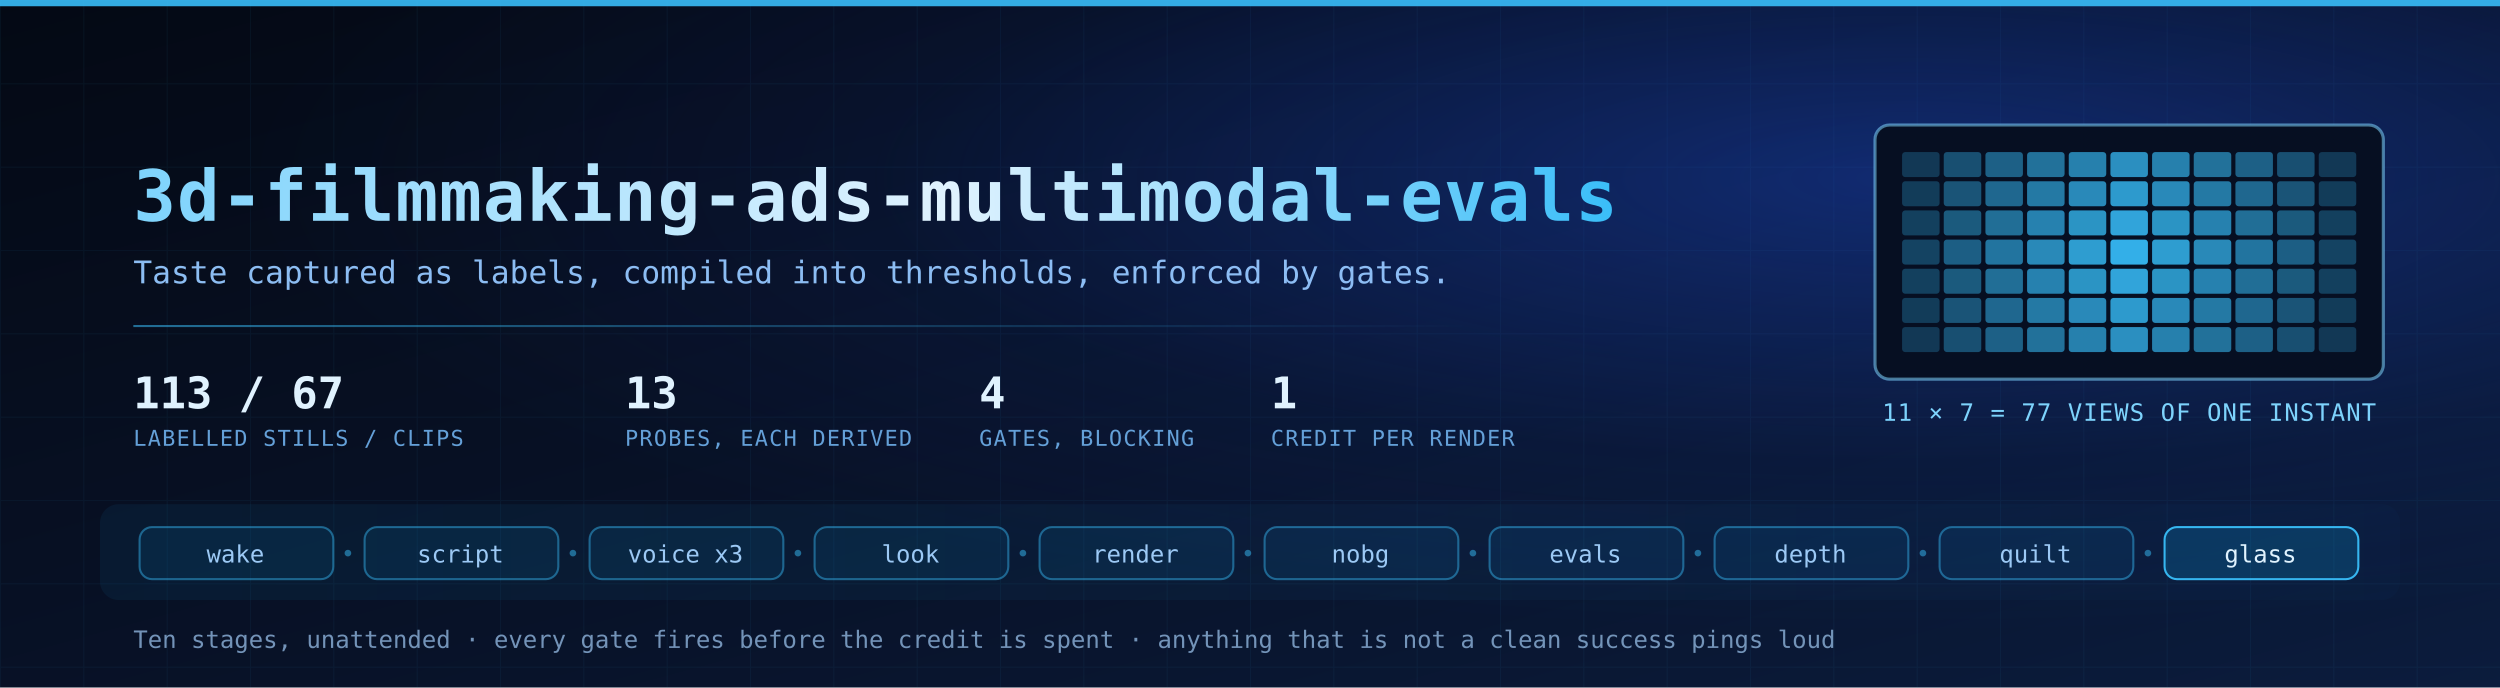
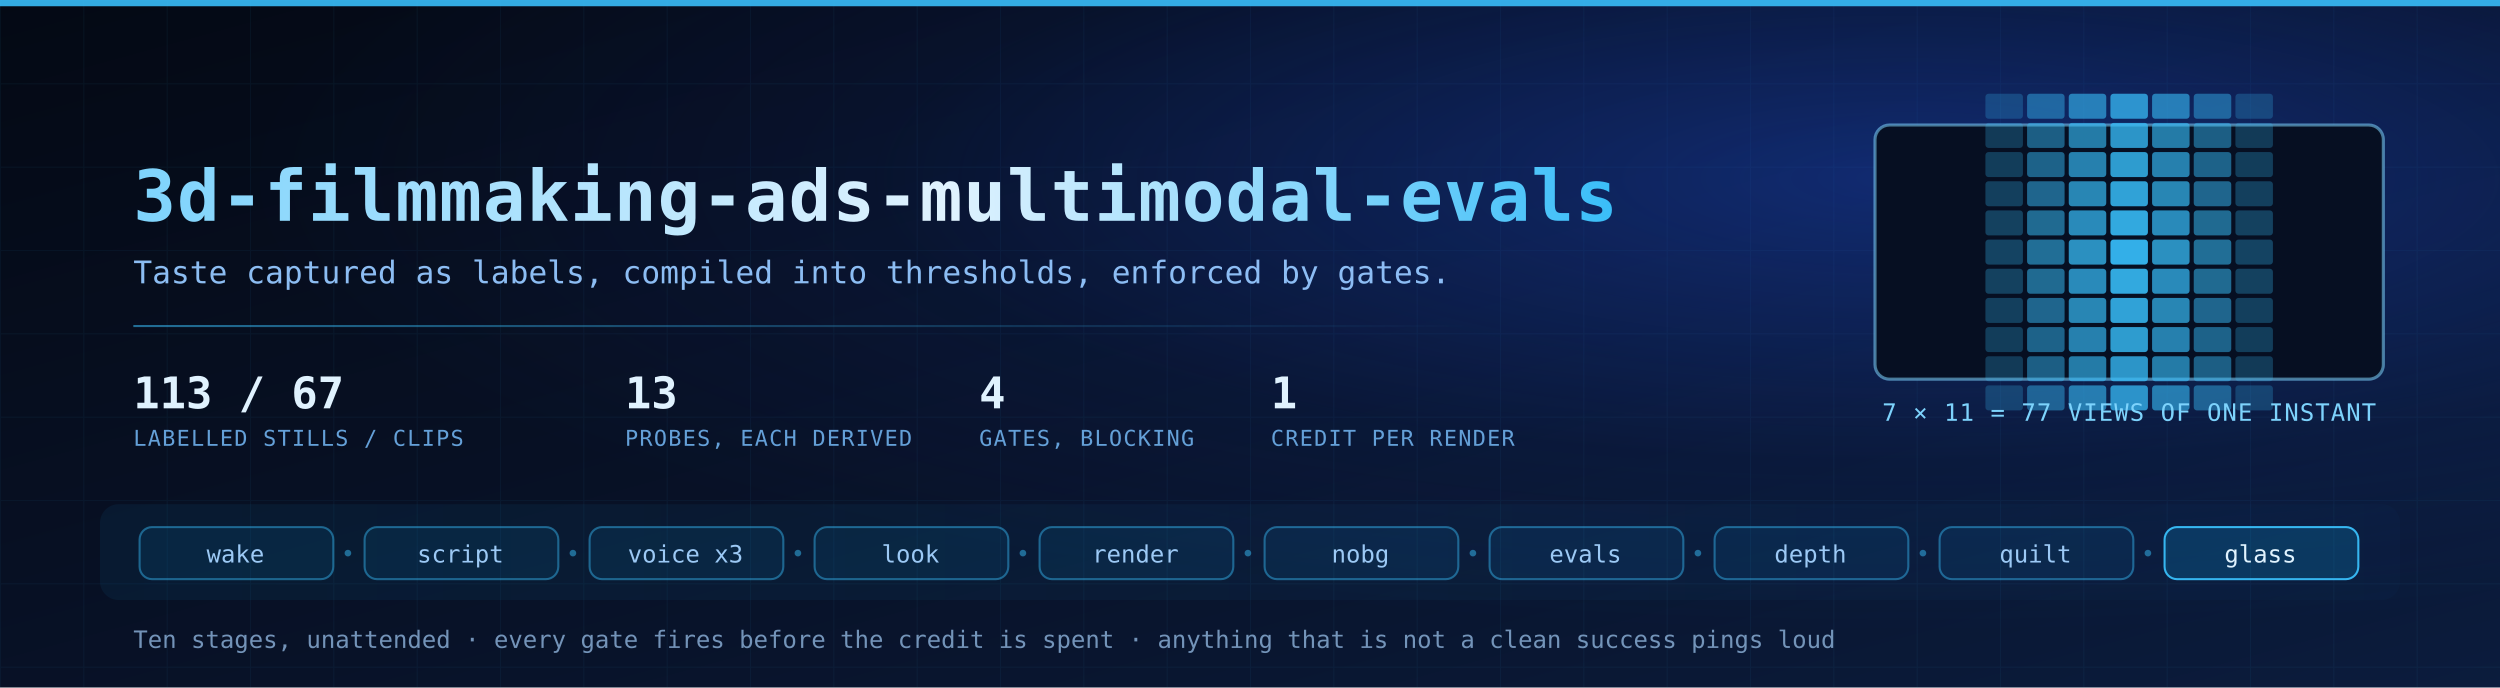
<svg xmlns="http://www.w3.org/2000/svg" width="1200" height="330" viewBox="0 0 1200 330" role="img" aria-label="3d-filmmaking-ads-multimodal-evals: taste captured as labels, compiled into thresholds, enforced by gates. 77 views of one instant.">
  <defs>
    <linearGradient id="bg" x1="0" y1="0" x2="1" y2="1">
      <stop offset="0%" stop-color="#040914" />
      <stop offset="55%" stop-color="#081228" />
      <stop offset="100%" stop-color="#0b1c3d" />
    </linearGradient>
    <linearGradient id="title" x1="0" y1="0" x2="1" y2="0">
      <stop offset="0%" stop-color="#7dd3fc" />
      <stop offset="55%" stop-color="#e0f2fe" />
      <stop offset="100%" stop-color="#38bdf8" />
    </linearGradient>
    <radialGradient id="glow" cx="76%" cy="26%" r="66%">
      <stop offset="0%" stop-color="#1d4ed8" stop-opacity=".42" />
      <stop offset="62%" stop-color="#1d4ed8" stop-opacity=".08" />
      <stop offset="100%" stop-color="#1d4ed8" stop-opacity="0" />
    </radialGradient>
    <pattern id="grid" width="40" height="40" patternUnits="userSpaceOnUse">
      <path d="M 40 0 L 0 0 0 40" fill="none" stroke="#38bdf8" stroke-opacity=".05" stroke-width="1" />
    </pattern>
    <linearGradient id="rule" x1="0" y1="0" x2="1" y2="0">
      <stop offset="0%" stop-color="#38bdf8" stop-opacity=".55" />
      <stop offset="100%" stop-color="#38bdf8" stop-opacity="0" />
    </linearGradient>
    <linearGradient id="bandbg" x1="0" y1="0" x2="1" y2="0">
      <stop offset="0%" stop-color="#0ea5e9" stop-opacity=".07" />
      <stop offset="100%" stop-color="#0ea5e9" stop-opacity=".02" />
    </linearGradient>
  </defs>
  <rect width="1200" height="330" fill="url(#bg)" />
  <rect width="1200" height="330" fill="url(#grid)" />
  <rect width="1200" height="330" fill="url(#glow)" />
  <rect x="0" y="0" width="1200" height="3" fill="#38bdf8" opacity=".9" />
  <text x="64" y="106" font-family="ui-monospace, SFMono-Regular, Menlo, monospace" font-size="34" font-weight="700" fill="url(#title)" letter-spacing=".5">3d-filmmaking-ads-multimodal-evals</text>
  <text x="64" y="136" font-family="ui-monospace, SFMono-Regular, Menlo, monospace" font-size="15" fill="#93c5fd" opacity=".95">Taste captured as labels, compiled into thresholds, enforced by gates.</text>
  <rect x="64" y="156" width="640" height="1" fill="url(#rule)" />
  <text x="64" y="196" font-family="ui-monospace, SFMono-Regular, Menlo, monospace" font-size="21" font-weight="700" fill="#e0f2fe">113 / 67</text>
  <text x="64" y="214" font-family="ui-monospace, SFMono-Regular, Menlo, monospace" font-size="10.5" fill="#64a0d8" letter-spacing=".6">LABELLED STILLS / CLIPS</text>
  <text x="300" y="196" font-family="ui-monospace, SFMono-Regular, Menlo, monospace" font-size="21" font-weight="700" fill="#e0f2fe">13</text>
  <text x="300" y="214" font-family="ui-monospace, SFMono-Regular, Menlo, monospace" font-size="10.5" fill="#64a0d8" letter-spacing=".6">PROBES, EACH DERIVED</text>
  <text x="470" y="196" font-family="ui-monospace, SFMono-Regular, Menlo, monospace" font-size="21" font-weight="700" fill="#e0f2fe">4</text>
  <text x="470" y="214" font-family="ui-monospace, SFMono-Regular, Menlo, monospace" font-size="10.5" fill="#64a0d8" letter-spacing=".6">GATES, BLOCKING</text>
  <text x="610" y="196" font-family="ui-monospace, SFMono-Regular, Menlo, monospace" font-size="21" font-weight="700" fill="#e0f2fe">1</text>
  <text x="610" y="214" font-family="ui-monospace, SFMono-Regular, Menlo, monospace" font-size="10.5" fill="#64a0d8" letter-spacing=".6">CREDIT PER RENDER</text>
  <rect x="900" y="60" width="244" height="122" rx="7" fill="#060f22" stroke="#7dd3fc" stroke-opacity=".55" stroke-width="1.5" />
-   <rect x="913" y="73" width="18" height="12" rx="1.5" fill="#38bdf8" fill-opacity="0.240" />
-   <rect x="933" y="73" width="18" height="12" rx="1.5" fill="#38bdf8" fill-opacity="0.366" />
-   <rect x="953" y="73" width="18" height="12" rx="1.5" fill="#38bdf8" fill-opacity="0.468" />
-   <rect x="973" y="73" width="18" height="12" rx="1.5" fill="#38bdf8" fill-opacity="0.561" />
-   <rect x="993" y="73" width="18" height="12" rx="1.5" fill="#38bdf8" fill-opacity="0.650" />
-   <rect x="1013" y="73" width="18" height="12" rx="1.5" fill="#38bdf8" fill-opacity="0.736" />
-   <rect x="1033" y="73" width="18" height="12" rx="1.5" fill="#38bdf8" fill-opacity="0.650" />
-   <rect x="1053" y="73" width="18" height="12" rx="1.5" fill="#38bdf8" fill-opacity="0.561" />
-   <rect x="1073" y="73" width="18" height="12" rx="1.5" fill="#38bdf8" fill-opacity="0.468" />
-   <rect x="1093" y="73" width="18" height="12" rx="1.5" fill="#38bdf8" fill-opacity="0.366" />
-   <rect x="1113" y="73" width="18" height="12" rx="1.5" fill="#38bdf8" fill-opacity="0.240" />
-   <rect x="913" y="87" width="18" height="12" rx="1.5" fill="#38bdf8" fill-opacity="0.260" />
-   <rect x="933" y="87" width="18" height="12" rx="1.5" fill="#38bdf8" fill-opacity="0.397" />
-   <rect x="953" y="87" width="18" height="12" rx="1.5" fill="#38bdf8" fill-opacity="0.507" />
-   <rect x="973" y="87" width="18" height="12" rx="1.5" fill="#38bdf8" fill-opacity="0.608" />
-   <rect x="993" y="87" width="18" height="12" rx="1.5" fill="#38bdf8" fill-opacity="0.704" />
-   <rect x="1013" y="87" width="18" height="12" rx="1.5" fill="#38bdf8" fill-opacity="0.797" />
-   <rect x="1033" y="87" width="18" height="12" rx="1.5" fill="#38bdf8" fill-opacity="0.704" />
-   <rect x="1053" y="87" width="18" height="12" rx="1.5" fill="#38bdf8" fill-opacity="0.608" />
-   <rect x="1073" y="87" width="18" height="12" rx="1.5" fill="#38bdf8" fill-opacity="0.507" />
-   <rect x="1093" y="87" width="18" height="12" rx="1.5" fill="#38bdf8" fill-opacity="0.397" />
-   <rect x="1113" y="87" width="18" height="12" rx="1.5" fill="#38bdf8" fill-opacity="0.260" />
-   <rect x="913" y="101" width="18" height="12" rx="1.5" fill="#38bdf8" fill-opacity="0.280" />
-   <rect x="933" y="101" width="18" height="12" rx="1.5" fill="#38bdf8" fill-opacity="0.427" />
-   <rect x="953" y="101" width="18" height="12" rx="1.5" fill="#38bdf8" fill-opacity="0.546" />
-   <rect x="973" y="101" width="18" height="12" rx="1.5" fill="#38bdf8" fill-opacity="0.655" />
-   <rect x="993" y="101" width="18" height="12" rx="1.5" fill="#38bdf8" fill-opacity="0.759" />
-   <rect x="1013" y="101" width="18" height="12" rx="1.5" fill="#38bdf8" fill-opacity="0.859" />
-   <rect x="1033" y="101" width="18" height="12" rx="1.5" fill="#38bdf8" fill-opacity="0.759" />
-   <rect x="1053" y="101" width="18" height="12" rx="1.5" fill="#38bdf8" fill-opacity="0.655" />
-   <rect x="1073" y="101" width="18" height="12" rx="1.5" fill="#38bdf8" fill-opacity="0.546" />
-   <rect x="1093" y="101" width="18" height="12" rx="1.5" fill="#38bdf8" fill-opacity="0.427" />
-   <rect x="1113" y="101" width="18" height="12" rx="1.5" fill="#38bdf8" fill-opacity="0.280" />
-   <rect x="913" y="115" width="18" height="12" rx="1.5" fill="#38bdf8" fill-opacity="0.300" />
-   <rect x="933" y="115" width="18" height="12" rx="1.5" fill="#38bdf8" fill-opacity="0.458" />
-   <rect x="953" y="115" width="18" height="12" rx="1.5" fill="#38bdf8" fill-opacity="0.585" />
-   <rect x="973" y="115" width="18" height="12" rx="1.5" fill="#38bdf8" fill-opacity="0.702" />
-   <rect x="993" y="115" width="18" height="12" rx="1.5" fill="#38bdf8" fill-opacity="0.813" />
+   <rect x="953" y="45" width="18" height="12" rx="1.5" fill="#38bdf8" fill-opacity="0.240" />
+   <rect x="973" y="45" width="18" height="12" rx="1.5" fill="#38bdf8" fill-opacity="0.435" />
+   <rect x="993" y="45" width="18" height="12" rx="1.5" fill="#38bdf8" fill-opacity="0.591" />
+   <rect x="1013" y="45" width="18" height="12" rx="1.5" fill="#38bdf8" fill-opacity="0.736" />
+   <rect x="1033" y="45" width="18" height="12" rx="1.5" fill="#38bdf8" fill-opacity="0.591" />
+   <rect x="1053" y="45" width="18" height="12" rx="1.5" fill="#38bdf8" fill-opacity="0.435" />
+   <rect x="1073" y="45" width="18" height="12" rx="1.5" fill="#38bdf8" fill-opacity="0.240" />
+   <rect x="953" y="59" width="18" height="12" rx="1.5" fill="#38bdf8" fill-opacity="0.252" />
+   <rect x="973" y="59" width="18" height="12" rx="1.5" fill="#38bdf8" fill-opacity="0.457" />
+   <rect x="993" y="59" width="18" height="12" rx="1.5" fill="#38bdf8" fill-opacity="0.621" />
+   <rect x="1013" y="59" width="18" height="12" rx="1.5" fill="#38bdf8" fill-opacity="0.773" />
+   <rect x="1033" y="59" width="18" height="12" rx="1.5" fill="#38bdf8" fill-opacity="0.621" />
+   <rect x="1053" y="59" width="18" height="12" rx="1.5" fill="#38bdf8" fill-opacity="0.457" />
+   <rect x="1073" y="59" width="18" height="12" rx="1.5" fill="#38bdf8" fill-opacity="0.252" />
+   <rect x="953" y="73" width="18" height="12" rx="1.5" fill="#38bdf8" fill-opacity="0.264" />
+   <rect x="973" y="73" width="18" height="12" rx="1.5" fill="#38bdf8" fill-opacity="0.478" />
+   <rect x="993" y="73" width="18" height="12" rx="1.5" fill="#38bdf8" fill-opacity="0.651" />
+   <rect x="1013" y="73" width="18" height="12" rx="1.5" fill="#38bdf8" fill-opacity="0.810" />
+   <rect x="1033" y="73" width="18" height="12" rx="1.5" fill="#38bdf8" fill-opacity="0.651" />
+   <rect x="1053" y="73" width="18" height="12" rx="1.5" fill="#38bdf8" fill-opacity="0.478" />
+   <rect x="1073" y="73" width="18" height="12" rx="1.5" fill="#38bdf8" fill-opacity="0.264" />
+   <rect x="953" y="87" width="18" height="12" rx="1.5" fill="#38bdf8" fill-opacity="0.276" />
+   <rect x="973" y="87" width="18" height="12" rx="1.5" fill="#38bdf8" fill-opacity="0.500" />
+   <rect x="993" y="87" width="18" height="12" rx="1.5" fill="#38bdf8" fill-opacity="0.680" />
+   <rect x="1013" y="87" width="18" height="12" rx="1.5" fill="#38bdf8" fill-opacity="0.846" />
+   <rect x="1033" y="87" width="18" height="12" rx="1.5" fill="#38bdf8" fill-opacity="0.680" />
+   <rect x="1053" y="87" width="18" height="12" rx="1.5" fill="#38bdf8" fill-opacity="0.500" />
+   <rect x="1073" y="87" width="18" height="12" rx="1.5" fill="#38bdf8" fill-opacity="0.276" />
+   <rect x="953" y="101" width="18" height="12" rx="1.5" fill="#38bdf8" fill-opacity="0.288" />
+   <rect x="973" y="101" width="18" height="12" rx="1.5" fill="#38bdf8" fill-opacity="0.522" />
+   <rect x="993" y="101" width="18" height="12" rx="1.5" fill="#38bdf8" fill-opacity="0.710" />
+   <rect x="1013" y="101" width="18" height="12" rx="1.5" fill="#38bdf8" fill-opacity="0.883" />
+   <rect x="1033" y="101" width="18" height="12" rx="1.5" fill="#38bdf8" fill-opacity="0.710" />
+   <rect x="1053" y="101" width="18" height="12" rx="1.5" fill="#38bdf8" fill-opacity="0.522" />
+   <rect x="1073" y="101" width="18" height="12" rx="1.5" fill="#38bdf8" fill-opacity="0.288" />
+   <rect x="953" y="115" width="18" height="12" rx="1.5" fill="#38bdf8" fill-opacity="0.300" />
+   <rect x="973" y="115" width="18" height="12" rx="1.5" fill="#38bdf8" fill-opacity="0.544" />
+   <rect x="993" y="115" width="18" height="12" rx="1.5" fill="#38bdf8" fill-opacity="0.739" />
  <rect x="1013" y="115" width="18" height="12" rx="1.5" fill="#38bdf8" fill-opacity="0.920" />
-   <rect x="1033" y="115" width="18" height="12" rx="1.5" fill="#38bdf8" fill-opacity="0.813" />
-   <rect x="1053" y="115" width="18" height="12" rx="1.5" fill="#38bdf8" fill-opacity="0.702" />
-   <rect x="1073" y="115" width="18" height="12" rx="1.5" fill="#38bdf8" fill-opacity="0.585" />
-   <rect x="1093" y="115" width="18" height="12" rx="1.5" fill="#38bdf8" fill-opacity="0.458" />
-   <rect x="1113" y="115" width="18" height="12" rx="1.5" fill="#38bdf8" fill-opacity="0.300" />
-   <rect x="913" y="129" width="18" height="12" rx="1.5" fill="#38bdf8" fill-opacity="0.280" />
-   <rect x="933" y="129" width="18" height="12" rx="1.5" fill="#38bdf8" fill-opacity="0.427" />
-   <rect x="953" y="129" width="18" height="12" rx="1.5" fill="#38bdf8" fill-opacity="0.546" />
-   <rect x="973" y="129" width="18" height="12" rx="1.5" fill="#38bdf8" fill-opacity="0.655" />
-   <rect x="993" y="129" width="18" height="12" rx="1.5" fill="#38bdf8" fill-opacity="0.759" />
-   <rect x="1013" y="129" width="18" height="12" rx="1.5" fill="#38bdf8" fill-opacity="0.859" />
-   <rect x="1033" y="129" width="18" height="12" rx="1.5" fill="#38bdf8" fill-opacity="0.759" />
-   <rect x="1053" y="129" width="18" height="12" rx="1.5" fill="#38bdf8" fill-opacity="0.655" />
-   <rect x="1073" y="129" width="18" height="12" rx="1.5" fill="#38bdf8" fill-opacity="0.546" />
-   <rect x="1093" y="129" width="18" height="12" rx="1.5" fill="#38bdf8" fill-opacity="0.427" />
-   <rect x="1113" y="129" width="18" height="12" rx="1.5" fill="#38bdf8" fill-opacity="0.280" />
-   <rect x="913" y="143" width="18" height="12" rx="1.5" fill="#38bdf8" fill-opacity="0.260" />
-   <rect x="933" y="143" width="18" height="12" rx="1.5" fill="#38bdf8" fill-opacity="0.397" />
-   <rect x="953" y="143" width="18" height="12" rx="1.5" fill="#38bdf8" fill-opacity="0.507" />
-   <rect x="973" y="143" width="18" height="12" rx="1.5" fill="#38bdf8" fill-opacity="0.608" />
-   <rect x="993" y="143" width="18" height="12" rx="1.5" fill="#38bdf8" fill-opacity="0.704" />
-   <rect x="1013" y="143" width="18" height="12" rx="1.5" fill="#38bdf8" fill-opacity="0.797" />
-   <rect x="1033" y="143" width="18" height="12" rx="1.5" fill="#38bdf8" fill-opacity="0.704" />
-   <rect x="1053" y="143" width="18" height="12" rx="1.5" fill="#38bdf8" fill-opacity="0.608" />
-   <rect x="1073" y="143" width="18" height="12" rx="1.5" fill="#38bdf8" fill-opacity="0.507" />
-   <rect x="1093" y="143" width="18" height="12" rx="1.5" fill="#38bdf8" fill-opacity="0.397" />
-   <rect x="1113" y="143" width="18" height="12" rx="1.5" fill="#38bdf8" fill-opacity="0.260" />
-   <rect x="913" y="157" width="18" height="12" rx="1.5" fill="#38bdf8" fill-opacity="0.240" />
-   <rect x="933" y="157" width="18" height="12" rx="1.5" fill="#38bdf8" fill-opacity="0.366" />
-   <rect x="953" y="157" width="18" height="12" rx="1.5" fill="#38bdf8" fill-opacity="0.468" />
-   <rect x="973" y="157" width="18" height="12" rx="1.5" fill="#38bdf8" fill-opacity="0.561" />
-   <rect x="993" y="157" width="18" height="12" rx="1.5" fill="#38bdf8" fill-opacity="0.650" />
-   <rect x="1013" y="157" width="18" height="12" rx="1.5" fill="#38bdf8" fill-opacity="0.736" />
-   <rect x="1033" y="157" width="18" height="12" rx="1.5" fill="#38bdf8" fill-opacity="0.650" />
-   <rect x="1053" y="157" width="18" height="12" rx="1.5" fill="#38bdf8" fill-opacity="0.561" />
-   <rect x="1073" y="157" width="18" height="12" rx="1.5" fill="#38bdf8" fill-opacity="0.468" />
-   <rect x="1093" y="157" width="18" height="12" rx="1.5" fill="#38bdf8" fill-opacity="0.366" />
-   <rect x="1113" y="157" width="18" height="12" rx="1.5" fill="#38bdf8" fill-opacity="0.240" />
-   <text x="1022" y="202" font-family="ui-monospace, SFMono-Regular, Menlo, monospace" font-size="11.5" fill="#7dd3fc" text-anchor="middle" letter-spacing=".5">11 × 7 = 77 VIEWS OF ONE INSTANT</text>
+   <rect x="1033" y="115" width="18" height="12" rx="1.5" fill="#38bdf8" fill-opacity="0.739" />
+   <rect x="1053" y="115" width="18" height="12" rx="1.5" fill="#38bdf8" fill-opacity="0.544" />
+   <rect x="1073" y="115" width="18" height="12" rx="1.5" fill="#38bdf8" fill-opacity="0.300" />
+   <rect x="953" y="129" width="18" height="12" rx="1.5" fill="#38bdf8" fill-opacity="0.288" />
+   <rect x="973" y="129" width="18" height="12" rx="1.5" fill="#38bdf8" fill-opacity="0.522" />
+   <rect x="993" y="129" width="18" height="12" rx="1.5" fill="#38bdf8" fill-opacity="0.710" />
+   <rect x="1013" y="129" width="18" height="12" rx="1.5" fill="#38bdf8" fill-opacity="0.883" />
+   <rect x="1033" y="129" width="18" height="12" rx="1.5" fill="#38bdf8" fill-opacity="0.710" />
+   <rect x="1053" y="129" width="18" height="12" rx="1.5" fill="#38bdf8" fill-opacity="0.522" />
+   <rect x="1073" y="129" width="18" height="12" rx="1.5" fill="#38bdf8" fill-opacity="0.288" />
+   <rect x="953" y="143" width="18" height="12" rx="1.5" fill="#38bdf8" fill-opacity="0.276" />
+   <rect x="973" y="143" width="18" height="12" rx="1.5" fill="#38bdf8" fill-opacity="0.500" />
+   <rect x="993" y="143" width="18" height="12" rx="1.5" fill="#38bdf8" fill-opacity="0.680" />
+   <rect x="1013" y="143" width="18" height="12" rx="1.5" fill="#38bdf8" fill-opacity="0.846" />
+   <rect x="1033" y="143" width="18" height="12" rx="1.5" fill="#38bdf8" fill-opacity="0.680" />
+   <rect x="1053" y="143" width="18" height="12" rx="1.5" fill="#38bdf8" fill-opacity="0.500" />
+   <rect x="1073" y="143" width="18" height="12" rx="1.5" fill="#38bdf8" fill-opacity="0.276" />
+   <rect x="953" y="157" width="18" height="12" rx="1.5" fill="#38bdf8" fill-opacity="0.264" />
+   <rect x="973" y="157" width="18" height="12" rx="1.5" fill="#38bdf8" fill-opacity="0.478" />
+   <rect x="993" y="157" width="18" height="12" rx="1.5" fill="#38bdf8" fill-opacity="0.651" />
+   <rect x="1013" y="157" width="18" height="12" rx="1.5" fill="#38bdf8" fill-opacity="0.810" />
+   <rect x="1033" y="157" width="18" height="12" rx="1.5" fill="#38bdf8" fill-opacity="0.651" />
+   <rect x="1053" y="157" width="18" height="12" rx="1.5" fill="#38bdf8" fill-opacity="0.478" />
+   <rect x="1073" y="157" width="18" height="12" rx="1.5" fill="#38bdf8" fill-opacity="0.264" />
+   <rect x="953" y="171" width="18" height="12" rx="1.5" fill="#38bdf8" fill-opacity="0.252" />
+   <rect x="973" y="171" width="18" height="12" rx="1.5" fill="#38bdf8" fill-opacity="0.457" />
+   <rect x="993" y="171" width="18" height="12" rx="1.5" fill="#38bdf8" fill-opacity="0.621" />
+   <rect x="1013" y="171" width="18" height="12" rx="1.5" fill="#38bdf8" fill-opacity="0.773" />
+   <rect x="1033" y="171" width="18" height="12" rx="1.5" fill="#38bdf8" fill-opacity="0.621" />
+   <rect x="1053" y="171" width="18" height="12" rx="1.5" fill="#38bdf8" fill-opacity="0.457" />
+   <rect x="1073" y="171" width="18" height="12" rx="1.5" fill="#38bdf8" fill-opacity="0.252" />
+   <rect x="953" y="185" width="18" height="12" rx="1.5" fill="#38bdf8" fill-opacity="0.240" />
+   <rect x="973" y="185" width="18" height="12" rx="1.5" fill="#38bdf8" fill-opacity="0.435" />
+   <rect x="993" y="185" width="18" height="12" rx="1.5" fill="#38bdf8" fill-opacity="0.591" />
+   <rect x="1013" y="185" width="18" height="12" rx="1.5" fill="#38bdf8" fill-opacity="0.736" />
+   <rect x="1033" y="185" width="18" height="12" rx="1.5" fill="#38bdf8" fill-opacity="0.591" />
+   <rect x="1053" y="185" width="18" height="12" rx="1.5" fill="#38bdf8" fill-opacity="0.435" />
+   <rect x="1073" y="185" width="18" height="12" rx="1.5" fill="#38bdf8" fill-opacity="0.240" />
+   <text x="1022" y="202" font-family="ui-monospace, SFMono-Regular, Menlo, monospace" font-size="11.5" fill="#7dd3fc" text-anchor="middle" letter-spacing=".5">7 × 11 = 77 VIEWS OF ONE INSTANT</text>
  <rect x="48" y="242" width="1104" height="46" rx="9" fill="url(#bandbg)" />
  <rect x="67" y="253" width="93" height="25" rx="6" fill="#0ea5e9" fill-opacity=".09" stroke="#38bdf8" stroke-opacity=".45" />
  <text x="113" y="270" font-family="ui-monospace, SFMono-Regular, Menlo, monospace" font-size="11.5" fill="#9cc9f5" text-anchor="middle">wake</text>
  <circle cx="167" cy="265.5" r="1.6" fill="#38bdf8" opacity=".5" />
  <rect x="175" y="253" width="93" height="25" rx="6" fill="#0ea5e9" fill-opacity=".09" stroke="#38bdf8" stroke-opacity=".45" />
  <text x="221" y="270" font-family="ui-monospace, SFMono-Regular, Menlo, monospace" font-size="11.5" fill="#9cc9f5" text-anchor="middle">script</text>
  <circle cx="275" cy="265.5" r="1.6" fill="#38bdf8" opacity=".5" />
  <rect x="283" y="253" width="93" height="25" rx="6" fill="#0ea5e9" fill-opacity=".09" stroke="#38bdf8" stroke-opacity=".45" />
  <text x="329" y="270" font-family="ui-monospace, SFMono-Regular, Menlo, monospace" font-size="11.5" fill="#9cc9f5" text-anchor="middle">voice x3</text>
  <circle cx="383" cy="265.5" r="1.6" fill="#38bdf8" opacity=".5" />
  <rect x="391" y="253" width="93" height="25" rx="6" fill="#0ea5e9" fill-opacity=".09" stroke="#38bdf8" stroke-opacity=".45" />
  <text x="437" y="270" font-family="ui-monospace, SFMono-Regular, Menlo, monospace" font-size="11.5" fill="#9cc9f5" text-anchor="middle">look</text>
  <circle cx="491" cy="265.5" r="1.6" fill="#38bdf8" opacity=".5" />
  <rect x="499" y="253" width="93" height="25" rx="6" fill="#0ea5e9" fill-opacity=".09" stroke="#38bdf8" stroke-opacity=".45" />
  <text x="545" y="270" font-family="ui-monospace, SFMono-Regular, Menlo, monospace" font-size="11.5" fill="#9cc9f5" text-anchor="middle">render</text>
  <circle cx="599" cy="265.5" r="1.6" fill="#38bdf8" opacity=".5" />
  <rect x="607" y="253" width="93" height="25" rx="6" fill="#0ea5e9" fill-opacity=".09" stroke="#38bdf8" stroke-opacity=".45" />
  <text x="653" y="270" font-family="ui-monospace, SFMono-Regular, Menlo, monospace" font-size="11.5" fill="#9cc9f5" text-anchor="middle">nobg</text>
  <circle cx="707" cy="265.5" r="1.6" fill="#38bdf8" opacity=".5" />
  <rect x="715" y="253" width="93" height="25" rx="6" fill="#0ea5e9" fill-opacity=".09" stroke="#38bdf8" stroke-opacity=".45" />
  <text x="761" y="270" font-family="ui-monospace, SFMono-Regular, Menlo, monospace" font-size="11.5" fill="#9cc9f5" text-anchor="middle">evals</text>
  <circle cx="815" cy="265.5" r="1.6" fill="#38bdf8" opacity=".5" />
  <rect x="823" y="253" width="93" height="25" rx="6" fill="#0ea5e9" fill-opacity=".09" stroke="#38bdf8" stroke-opacity=".45" />
  <text x="869" y="270" font-family="ui-monospace, SFMono-Regular, Menlo, monospace" font-size="11.5" fill="#9cc9f5" text-anchor="middle">depth</text>
  <circle cx="923" cy="265.5" r="1.6" fill="#38bdf8" opacity=".5" />
  <rect x="931" y="253" width="93" height="25" rx="6" fill="#0ea5e9" fill-opacity=".09" stroke="#38bdf8" stroke-opacity=".45" />
  <text x="977" y="270" font-family="ui-monospace, SFMono-Regular, Menlo, monospace" font-size="11.5" fill="#9cc9f5" text-anchor="middle">quilt</text>
  <circle cx="1031" cy="265.5" r="1.6" fill="#38bdf8" opacity=".5" />
  <rect x="1039" y="253" width="93" height="25" rx="6" fill="#0ea5e9" fill-opacity=".20" stroke="#38bdf8" stroke-opacity=".95" />
  <text x="1085" y="270" font-family="ui-monospace, SFMono-Regular, Menlo, monospace" font-size="11.5" fill="#e0f2fe" text-anchor="middle">glass</text>
  <text x="64" y="311" font-family="ui-monospace, SFMono-Regular, Menlo, monospace" font-size="11.5" fill="#7c9ec4" opacity=".92">Ten stages, unattended · every gate fires before the credit is spent · anything that is not a clean success pings loud</text>
</svg>
